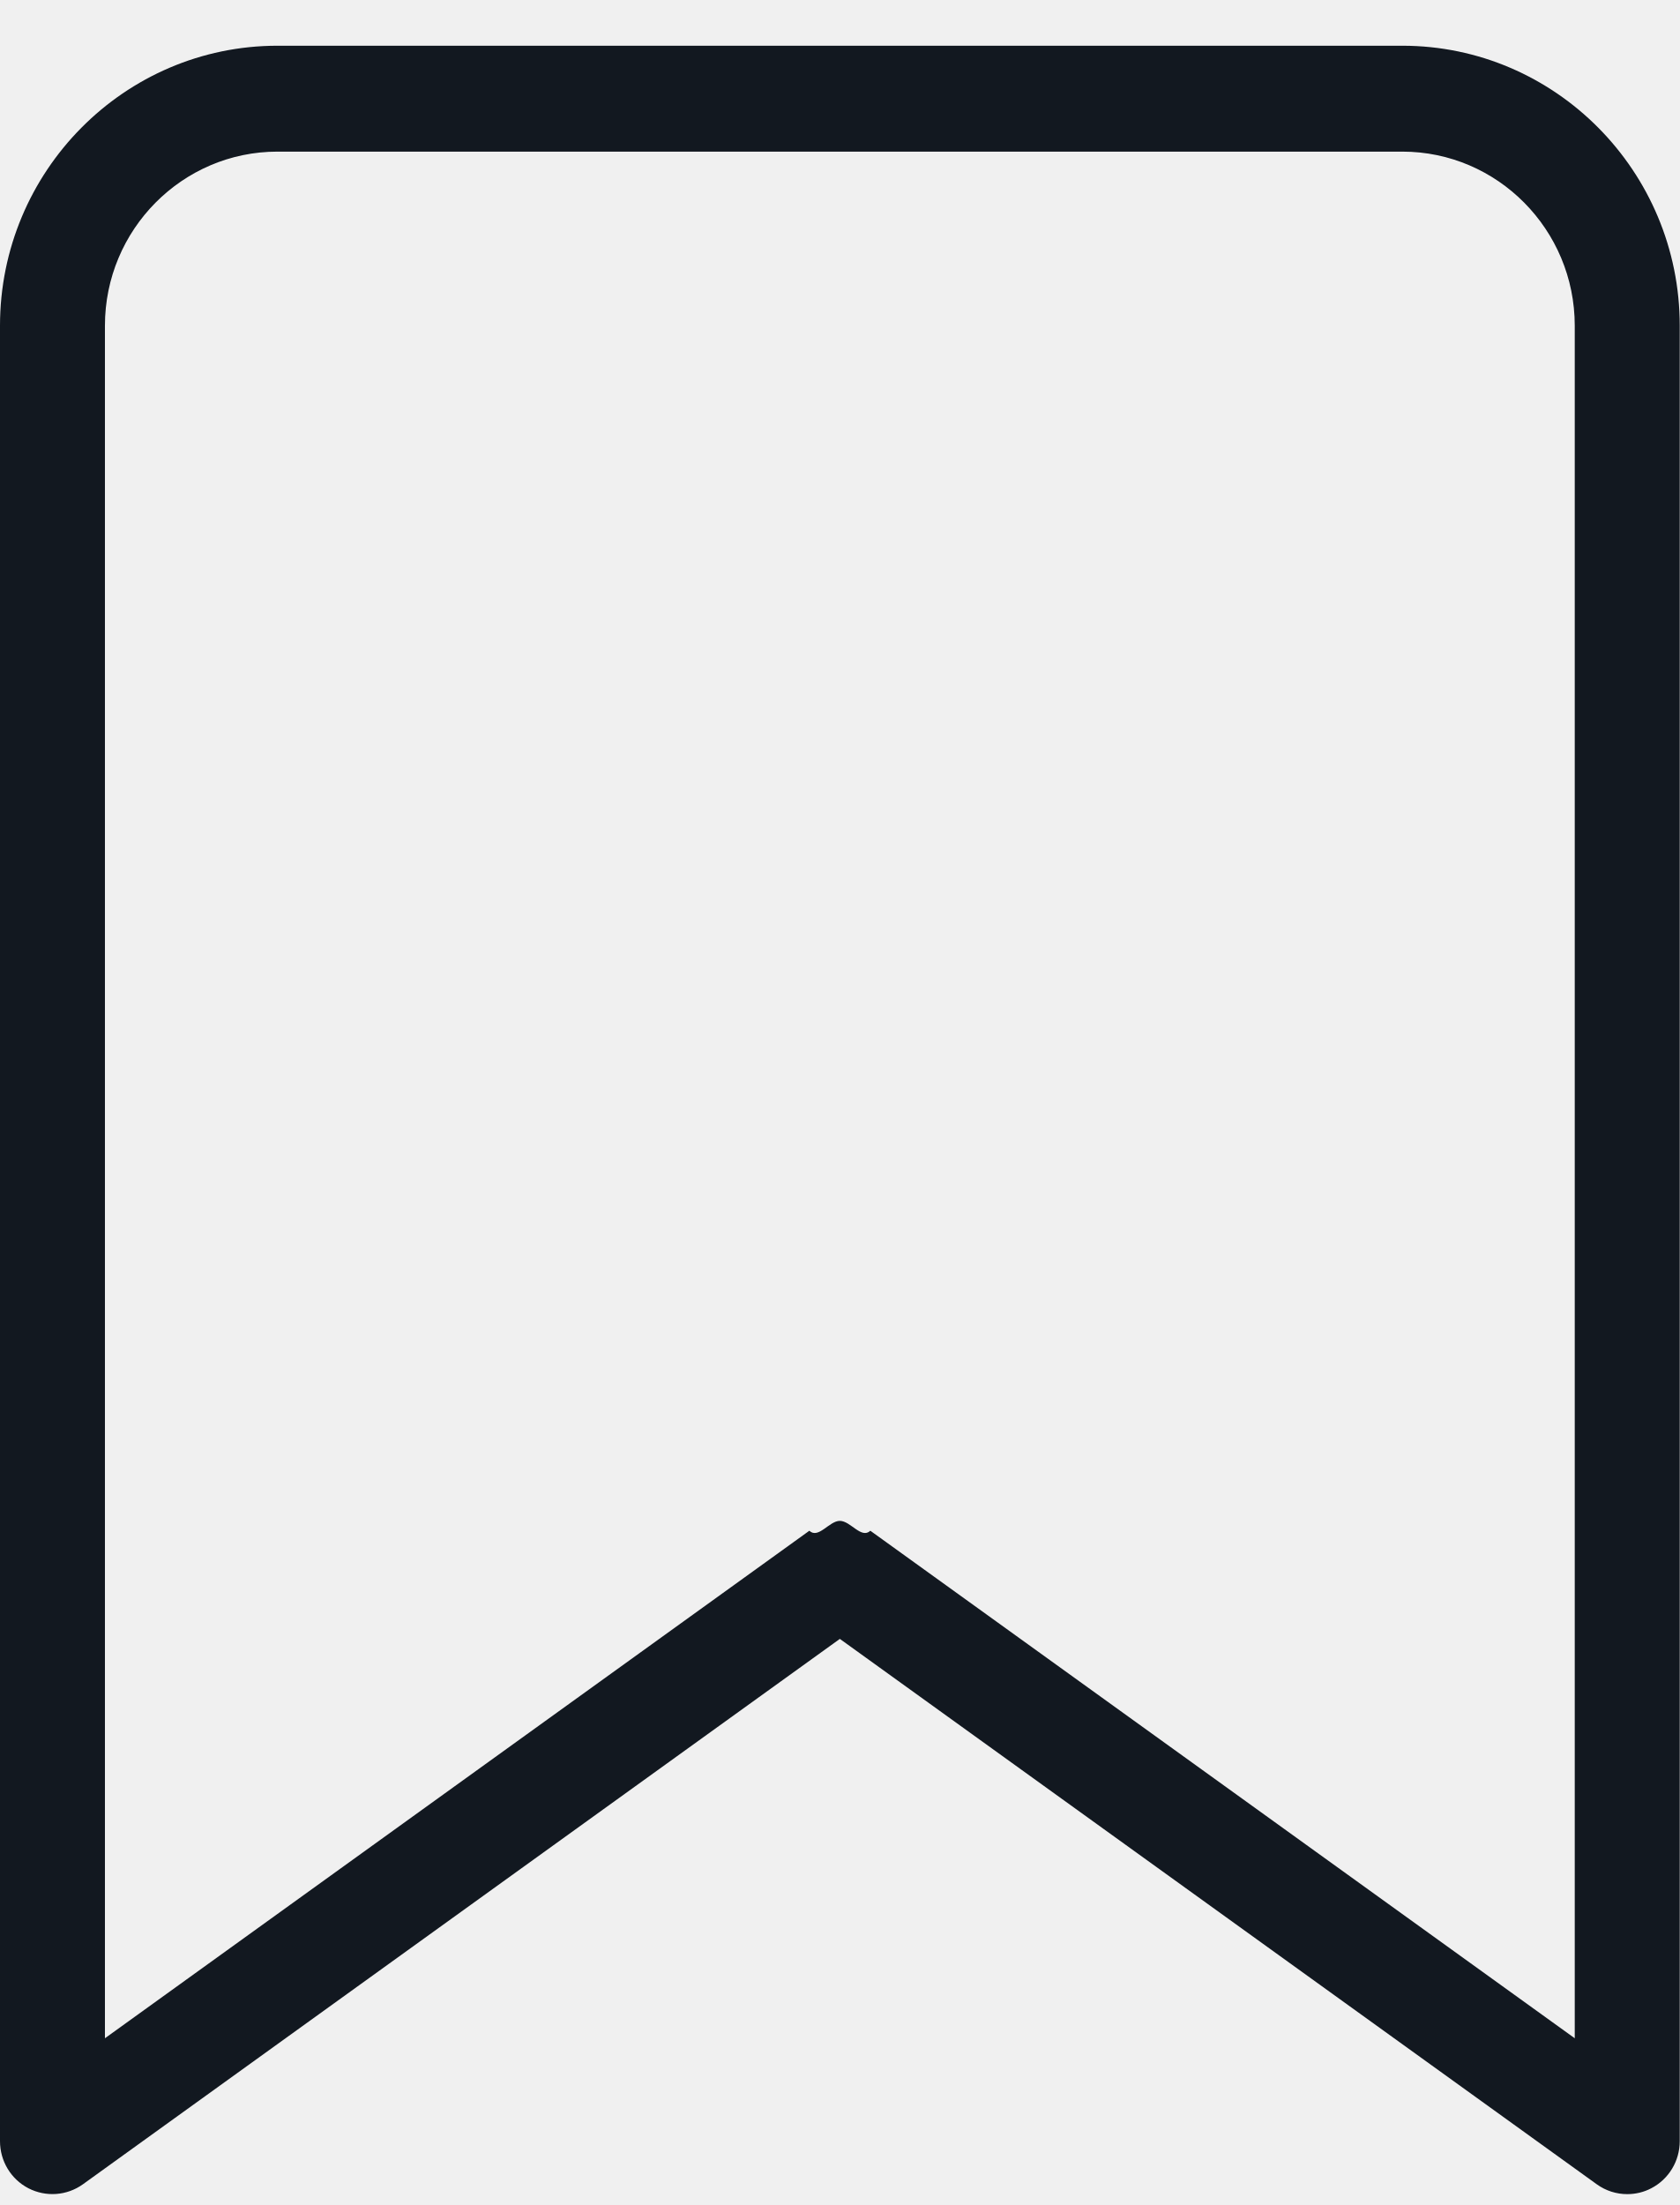
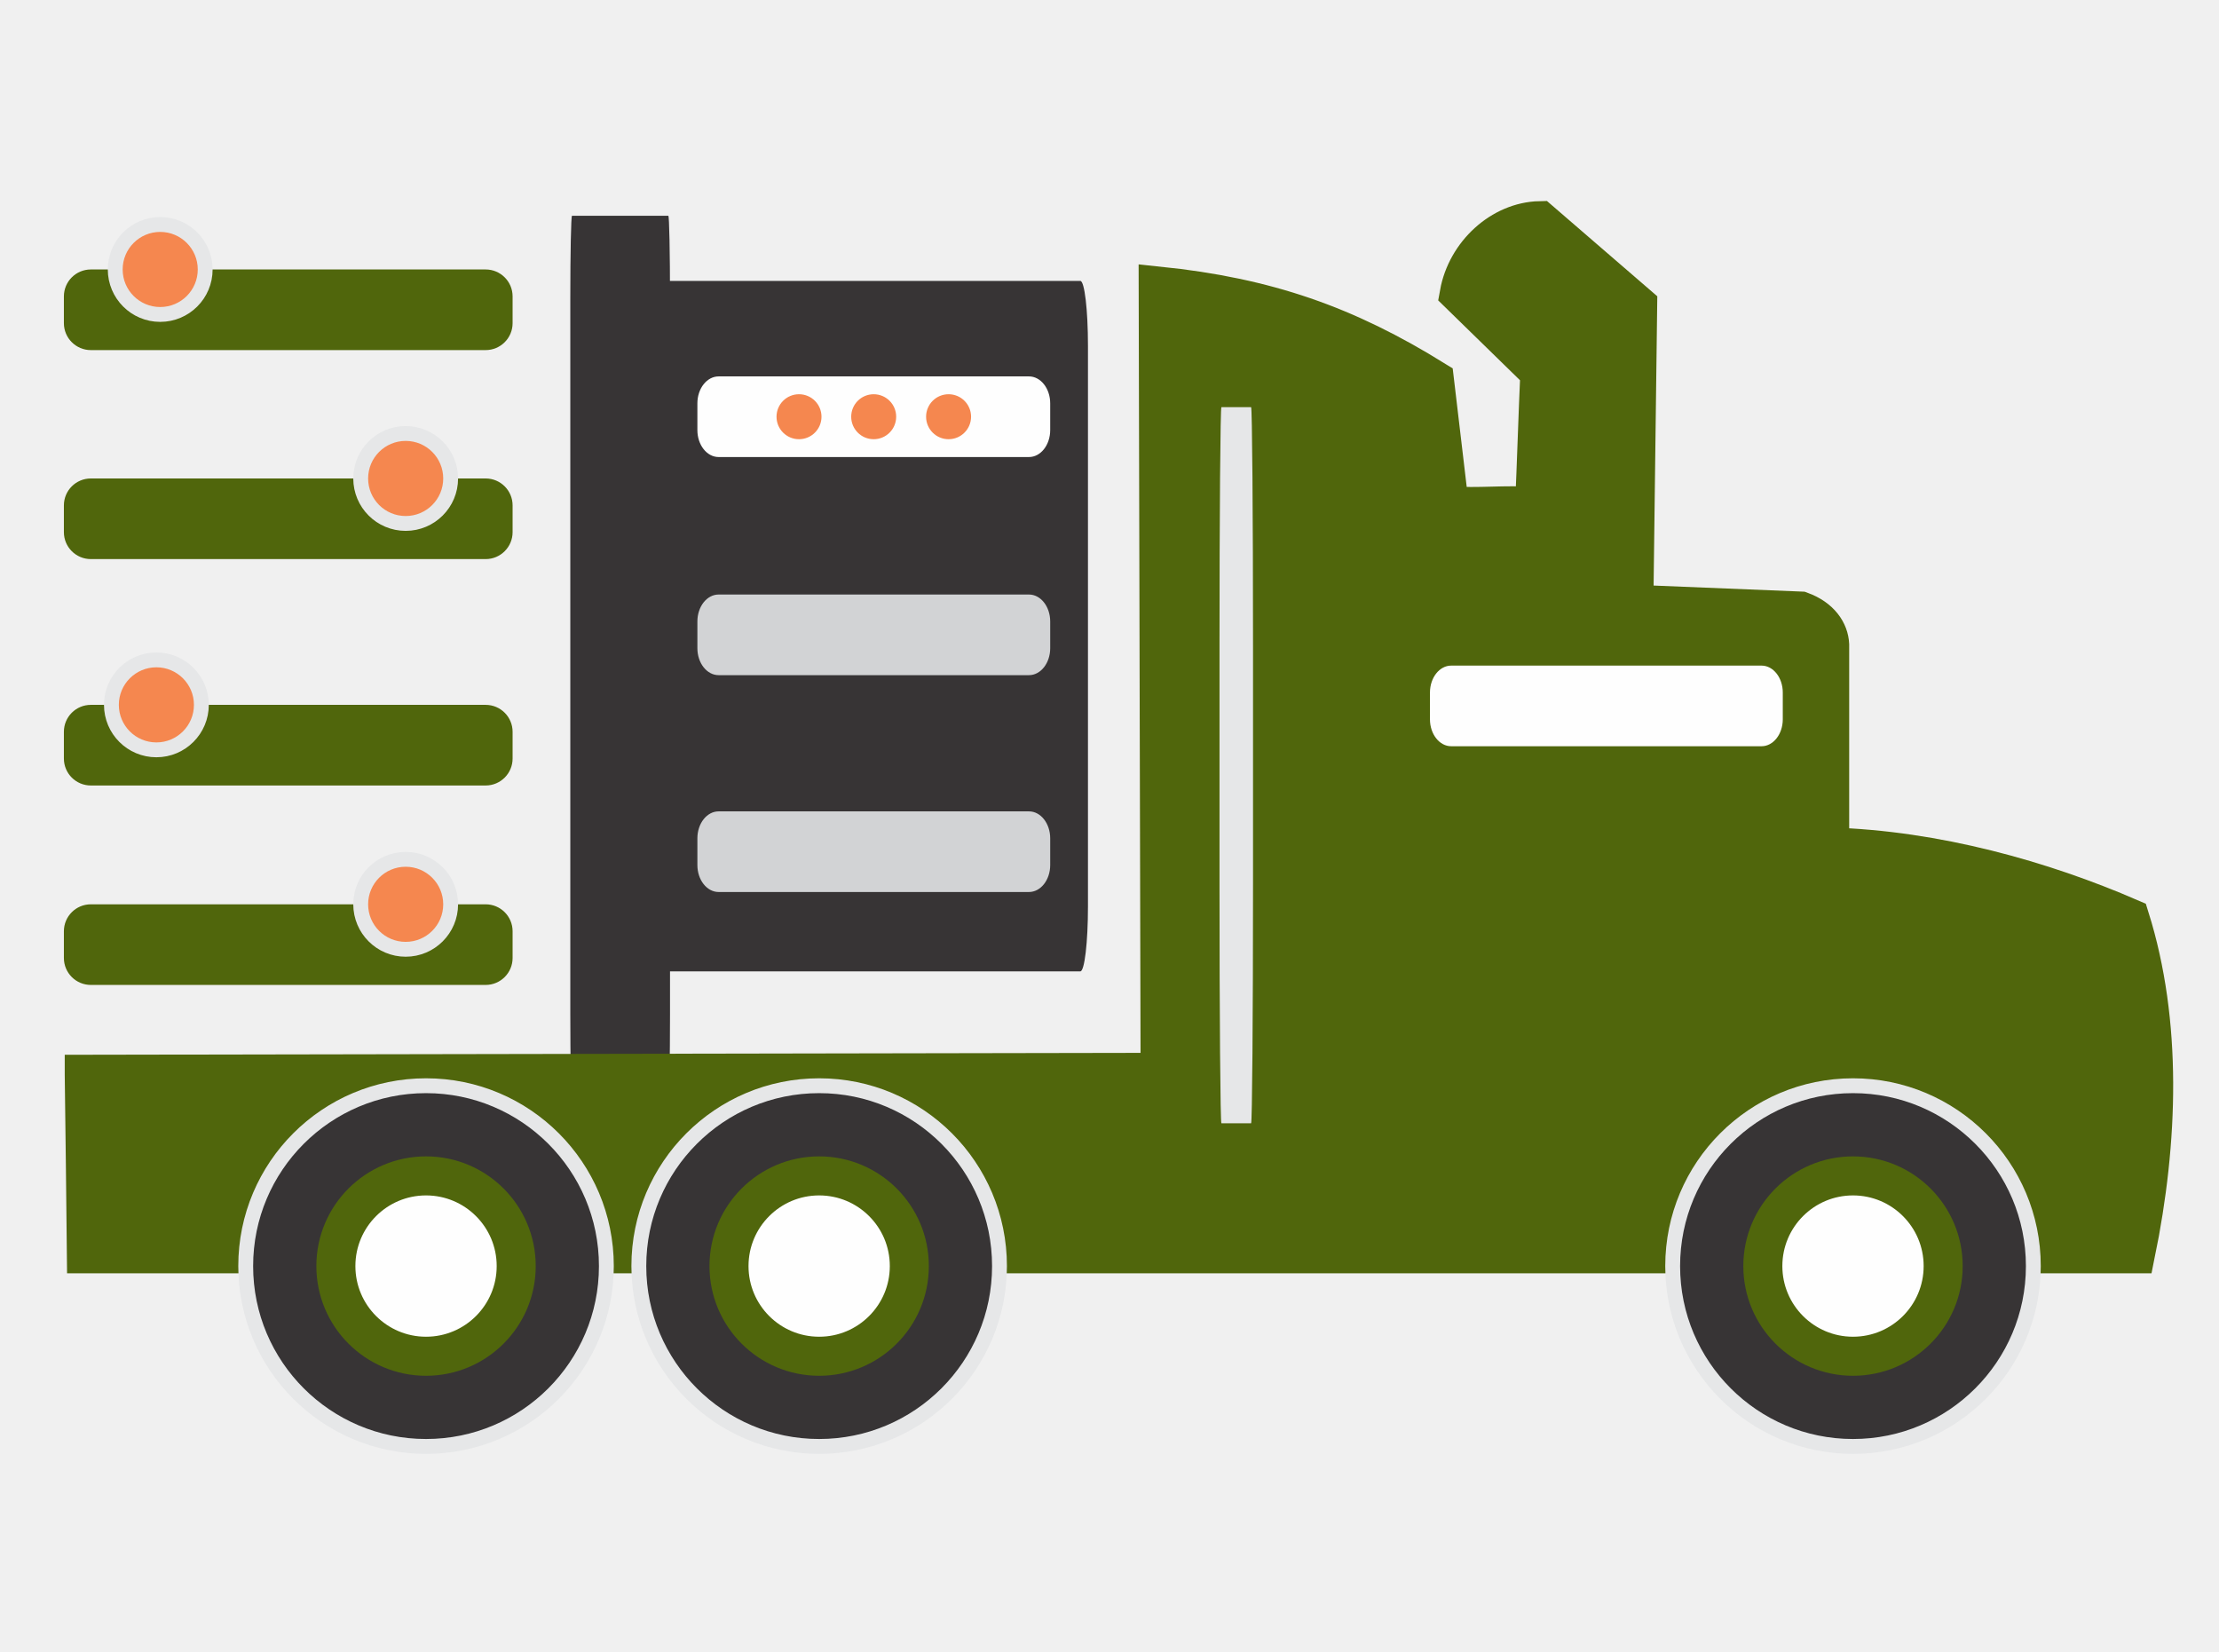
- <svg xmlns="http://www.w3.org/2000/svg" width="32" height="42" viewBox="0 0 32 42" fill="none">
-   <g clip-path="url(#clip0_663_78)">
-     <path fill-rule="evenodd" clip-rule="evenodd" d="M30.999 41.793C30.794 41.793 30.591 41.73 30.418 41.605L15.999 31.217L1.58 41.605C1.275 41.824 0.875 41.853 0.541 41.681C0.208 41.508 0 41.163 0 40.784V6.204C0 3.263 2.37 0.871 5.286 0.871H26.714C29.628 0.871 31.999 3.263 31.999 6.204V40.784C31.999 41.163 31.79 41.508 31.457 41.681C31.313 41.757 31.156 41.793 30.999 41.793ZM15.999 28.969C16.204 28.969 16.407 29.32 16.58 29.157L29.999 38.824V6.204C29.999 4.375 28.526 2.888 26.714 2.888H5.286C3.474 2.888 1.999 4.375 1.999 6.204V38.824L15.418 29.157C15.592 29.32 15.795 28.969 15.999 28.969Z" fill="#121820" />
-   </g>
+ <svg xmlns="http://www.w3.org/2000/svg" xml:space="preserve" width="11.377mm" height="8.467mm" version="1.1" style="shape-rendering:geometricPrecision; text-rendering:geometricPrecision; image-rendering:optimizeQuality; fill-rule:evenodd; clip-rule:evenodd" viewBox="0 0 104.59 77.84">
  <defs>
-     <clipPath id="clip0_663_78">
-       <rect width="32" height="42" fill="white" />
+     <style type="text/css">
+    
+     .str0 {stroke:#50660C;stroke-width:1.84;stroke-miterlimit:22.926}
+     .str1 {stroke:#E6E7E8;stroke-width:0.7;stroke-miterlimit:22.926}
+     .fil7 {fill:none}
+     .fil3 {fill:#FEFEFE}
+     .fil5 {fill:#E6E7E8}
+     .fil4 {fill:#D2D3D5}
+     .fil2 {fill:#373435}
+     .fil6 {fill:#F5874F}
+     .fil0 {fill:#50660C}
+     .fil1 {fill:#50660C}
+    
+   </style>
+     <clipPath id="id0">
+       <path d="M-0 77.84l104.59 0 0 -77.84 -104.59 0 0 77.84z" />
    </clipPath>
  </defs>
+   <g id="Capa_x0020_1">
+     <g>
+   </g>
+     <g style="clip-path:url(#id0)">
+       <g>
+         <rect class="fil0" x="3.01" y="12.7" width="21.15" height="3.8" rx="1.27" ry="1.27" />
+         <rect class="fil0" x="3.01" y="22.55" width="21.15" height="3.8" rx="1.27" ry="1.27" />
+         <rect class="fil1" x="3.01" y="33.22" width="21.15" height="3.8" rx="1.27" ry="1.27" />
+         <rect class="fil1" x="3.01" y="42.62" width="21.15" height="3.8" rx="1.27" ry="1.27" />
+         <rect class="fil2" x="30.13" y="13.24" width="21.15" height="32.54" rx="0.36" ry="3.06" />
+         <rect class="fil2" x="26.88" y="10.17" width="4.7" height="41.55" rx="0.08" ry="3.91" />
+         <rect class="fil3" x="32.87" y="17.74" width="16.63" height="3.8" rx="1" ry="1.27" />
+         <rect class="fil4" x="32.87" y="28.02" width="16.63" height="3.8" rx="1" ry="1.27" />
+         <rect class="fil4" x="32.87" y="38.24" width="16.63" height="3.8" rx="1" ry="1.27" />
+         <path class="fil1 str0" d="M3.97 50.63c16.91,-0.03 33.81,-0.06 50.71,-0.09 -0.03,-12.35 -0.06,-24.71 -0.09,-37.06 5.13,0.53 8.86,1.85 13.02,4.43 0.21,1.78 0.49,4.14 0.7,5.92 1.36,0.12 2.67,-0.07 4.02,0.05 0.09,-2.02 0.16,-4.31 0.25,-6.33 -1.27,-1.24 -2.53,-2.47 -3.8,-3.71 0.34,-1.89 1.99,-3.4 3.8,-3.44 1.54,1.33 3.07,2.65 4.61,3.98 -0.06,4.7 -0.12,9.4 -0.18,14.1 2.62,0.11 5.24,0.21 7.87,0.32 0.93,0.34 1.33,0.98 1.36,1.58 0,3.18 0,6.36 0,9.54 5.01,0.14 10.04,1.57 14.15,3.35 1.54,4.91 1.36,10.5 0.27,15.82 -32.2,0 -64.39,0 -96.59,0 -0.03,-2.82 -0.06,-5.64 -0.1,-8.45z" />
+         <circle class="fil2 str1" cx="20.08" cy="59.67" r="8.5" />
+         <circle class="fil2 str1" cx="38.61" cy="59.67" r="8.5" />
+         <circle class="fil2 str1" cx="87.34" cy="59.67" r="8.5" />
+         <circle class="fil3 str0" cx="20.08" cy="59.67" r="4.25" />
+         <circle class="fil3 str0" cx="38.61" cy="59.67" r="4.25" />
+         <circle class="fil3 str0" cx="87.34" cy="59.67" r="4.25" />
+         <rect class="fil3" x="67.4" y="31.37" width="16.63" height="3.8" rx="1" ry="1.27" />
+         <rect class="fil5" x="57.48" y="19.19" width="1.58" height="33.75" rx="0.09" ry="11.25" />
+         <circle class="fil6 str1" cx="7.37" cy="33.22" r="2.12" />
+         <circle class="fil6 str1" cx="19.12" cy="22.55" r="2.12" />
+         <circle class="fil6 str1" cx="19.12" cy="42.62" r="2.12" />
+         <circle class="fil6 str1" cx="7.55" cy="12.7" r="2.12" />
+         <g id="_1566588409872">
+           <circle class="fil6" cx="37.66" cy="19.64" r="1.06" />
+           <circle class="fil6" cx="41.18" cy="19.64" r="1.06" />
+           <circle class="fil6" cx="44.71" cy="19.64" r="1.06" />
+         </g>
+       </g>
+     </g>
+     <polygon class="fil7" points="-0,77.84 104.59,77.84 104.59,0 -0,0 " />
+   </g>
</svg>
